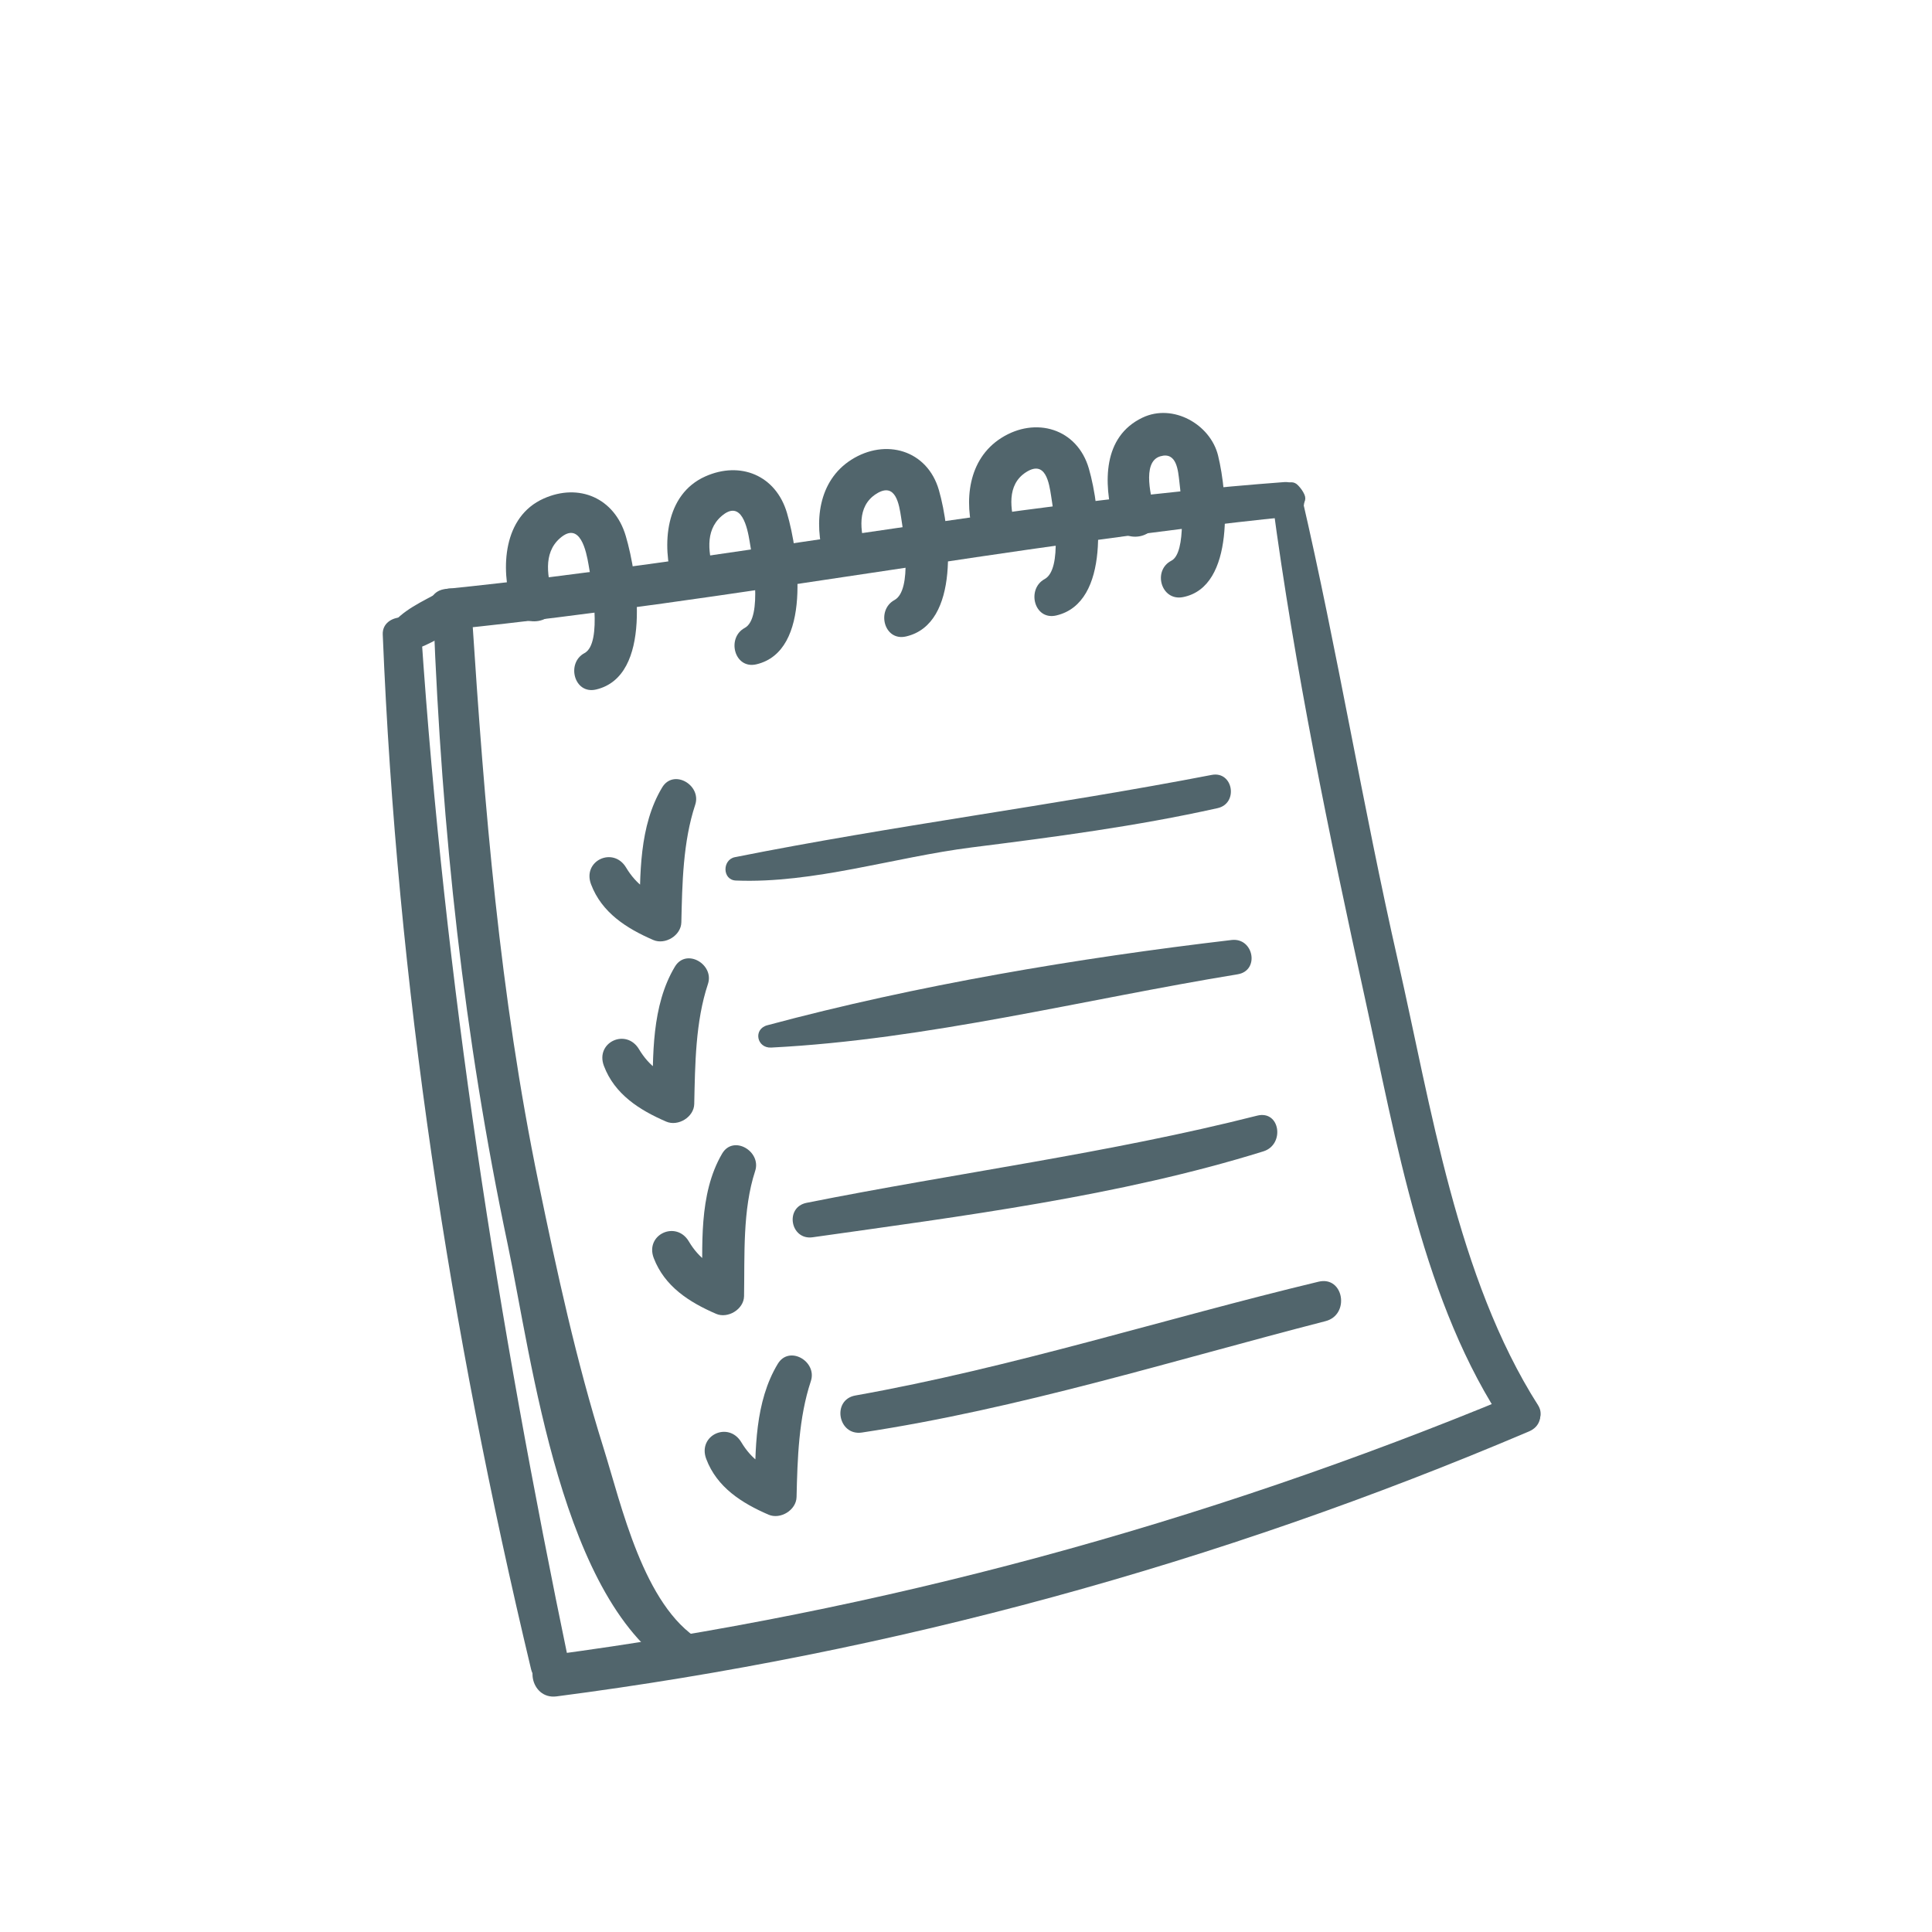
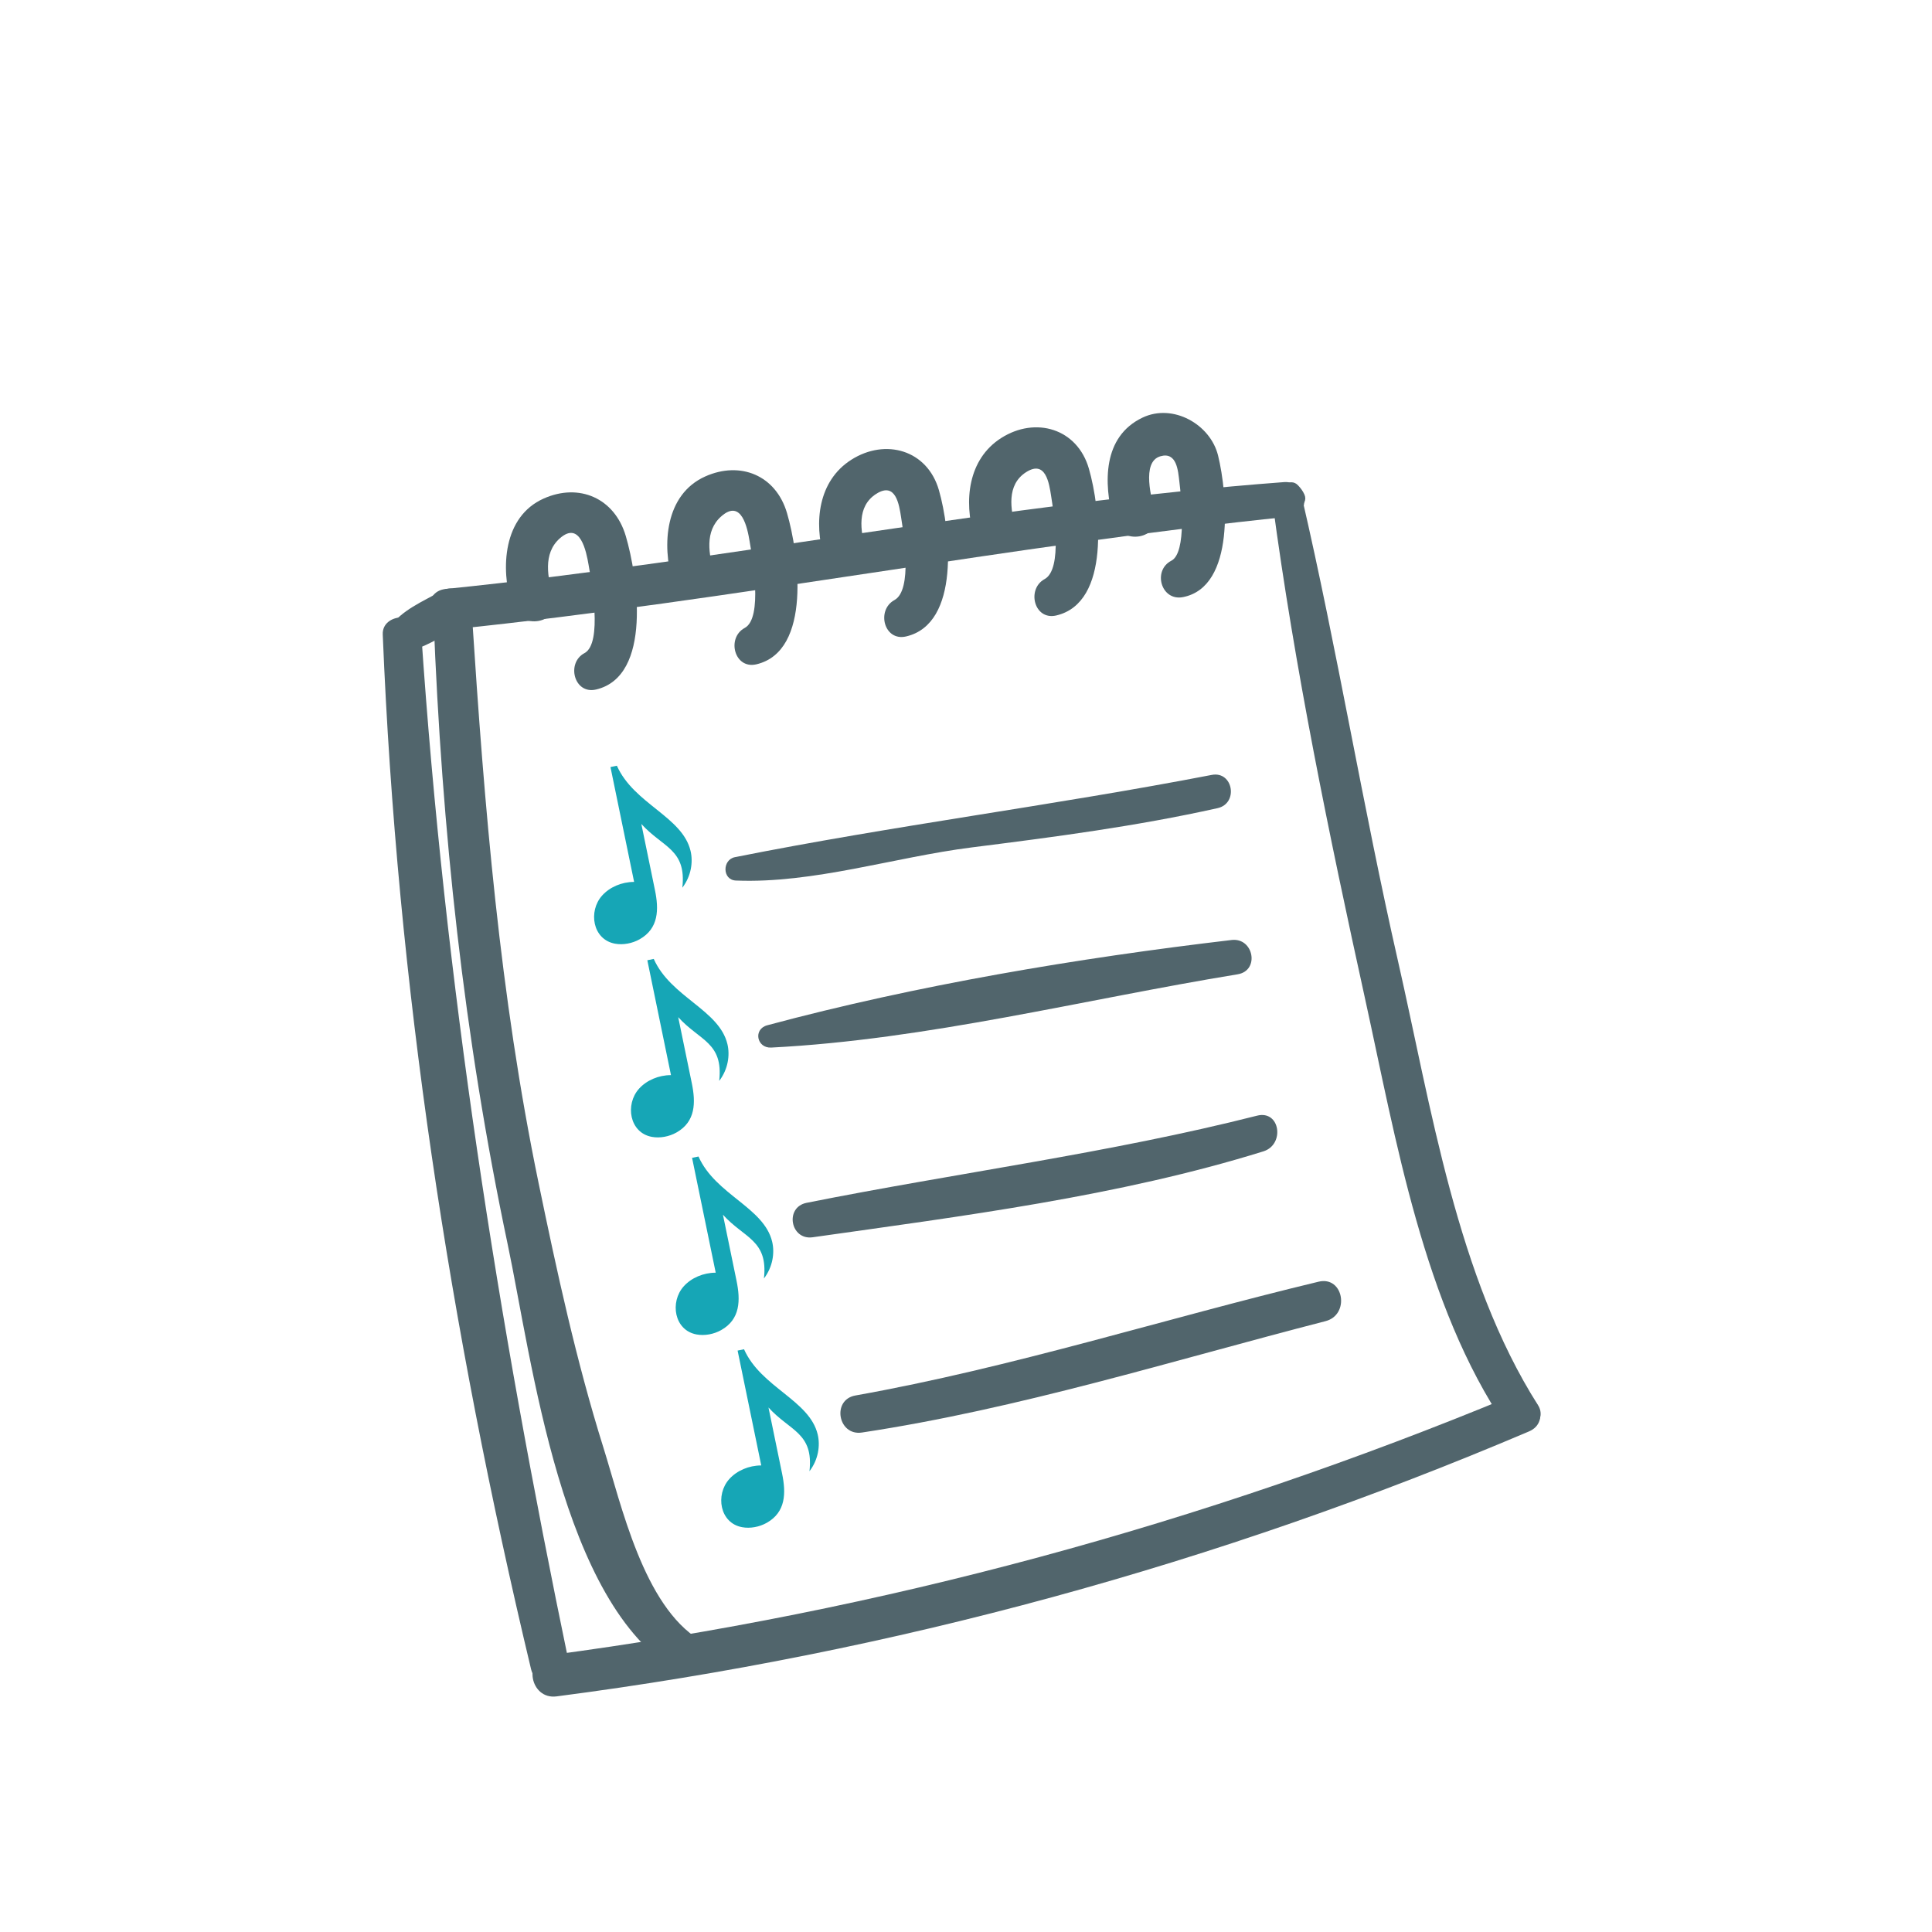
- <svg xmlns="http://www.w3.org/2000/svg" version="1.1" id="Layer_1" x="0px" y="0px" width="400px" height="400px" viewBox="0 0 400 400" enable-background="new 0 0 400 400" xml:space="preserve">
-   <g>
+ <svg xmlns="http://www.w3.org/2000/svg" version="1.1" x="0px" y="0px" width="400px" height="400px" viewBox="0 0 400 400" enable-background="new 0 0 400 400" xml:space="preserve">
+   <g id="Layer_1">
    <g>
-       <path fill="#51656C" d="M265.856,99.815c-58.13,4.348-115.544,16.221-173.539,22.116c-5.448,0.553-3.94,8.916,1.476,8.358    c57.985-5.984,115.34-17.408,173.32-23.343C271.801,106.467,270.439,99.471,265.856,99.815L265.856,99.815z" />
+       <g>
+         <path fill="#51656C" d="M265.856,99.815c-58.13,4.348-115.544,16.221-173.539,22.116c-5.448,0.553-3.94,8.916,1.476,8.358     c57.985-5.984,115.34-17.408,173.32-23.343C271.801,106.467,270.439,99.471,265.856,99.815L265.856,99.815z" />
+       </g>
+     </g>
+     <g>
+       <g>
+         <path fill="#51656C" d="M270.073,102.398c-0.329-0.748-0.775-1.331-1.336-1.925c-1.63-1.731-4.316,0.514-2.822,2.393     c0.337,0.339,0.561,0.733,0.668,1.187C267.367,106.363,271.088,104.722,270.073,102.398L270.073,102.398z" />
+       </g>
+     </g>
+     <g>
+       <g>
+         <path fill="#51656C" d="M263.453,103.914c4.593,34.468,11.714,68.941,19.177,102.901c6.373,28.993,12.088,63.391,29.138,88.444     c2.54,3.735,9.106-0.489,6.672-4.314c-16.795-26.399-22.171-61.97-29.015-92.034c-7.261-31.89-12.519-64.199-19.907-96.064     C268.622,98.983,262.927,99.97,263.453,103.914L263.453,103.914z" />
+       </g>
+     </g>
+     <g>
+       <g>
+         <path fill="#51656C" d="M89.756,127.796c1.716,44.192,6.231,86.584,15.356,129.833c5.032,23.842,11.078,74.646,35.244,88.459     c4.388,2.508,8.973-3.82,4.558-6.513c-11.692-7.131-16.227-27.881-19.997-39.904c-5.615-17.917-9.615-36.373-13.409-54.744     c-8.069-39.066-11.198-77.663-13.788-117.451C97.428,122.964,89.581,123.283,89.756,127.796L89.756,127.796z" />
+       </g>
+     </g>
+     <g>
+       <g>
+         <path fill="#51656C" d="M79.244,131.361c2.95,72.596,13.816,143.517,30.703,214.209c1.18,4.947,8.874,3.67,7.824-1.376     c-14.755-71.006-25.691-140.84-30.563-213.152C86.904,126.534,79.06,126.848,79.244,131.361L79.244,131.361z" />
+       </g>
+     </g>
+     <g>
+       <g>
+         <path fill="#51656C" d="M313.068,288.976c-64.157,26.589-130.547,44.611-199.349,53.727c-5.538,0.733-4.01,9.23,1.501,8.517     c69.535-9.026,136.798-27.397,201.353-54.864C321.429,294.291,317.92,286.966,313.068,288.976L313.068,288.976z" />
+       </g>
+     </g>
+     <g>
+       <g>
+         <path fill="#51656C" d="M244.922,123.626c10.929-2.129,9.201-21.413,7.268-29.307c-1.586-6.468-9.35-10.866-15.656-7.849     c-8.261,3.949-8.046,13.499-6.041,21.223c1.419,5.461,10.108,3.975,8.677-1.526c-0.713-2.733-2.935-10.537,1.072-11.699     c3.426-0.997,3.668,3.057,3.93,5.231c0.421,3.461,1.566,14.735-1.656,16.391C238.58,118.121,240.397,124.509,244.922,123.626     L244.922,123.626z" />
+       </g>
+     </g>
+     <g>
+       <g>
+         <path fill="#51656C" d="M123.416,142.755c11.696-2.752,8.61-23.457,6.139-31.8c-2.314-7.814-9.642-11.021-16.997-7.734     c-8.42,3.765-8.921,14.426-6.638,22.051c1.611,5.375,10.308,3.905,8.677-1.526c-1.227-4.084-2.252-9.151,1.314-12.292     c4.219-3.721,5.485,2.792,5.942,5.45c0.563,3.292,2.984,16.277-0.843,18.317C117.183,137.26,118.858,143.828,123.416,142.755     L123.416,142.755z" />
+       </g>
+     </g>
+     <g>
+       <g>
+         <path fill="#51656C" d="M156.598,137.54c11.574-2.713,8.789-23.009,6.338-31.332c-2.296-7.794-9.642-10.816-16.92-7.565     c-8.328,3.725-9.009,14.172-6.757,21.777c1.596,5.386,10.29,3.909,8.677-1.526c-1.207-4.064-2.12-8.931,1.431-12.023     c4.194-3.655,5.386,2.518,5.832,5.196c0.551,3.311,2.81,15.893-1.007,17.937C150.374,132.054,152.035,138.607,156.598,137.54     L156.598,137.54z" />
+       </g>
+     </g>
+     <g>
+       <g>
+         <path fill="#51656C" d="M187.593,131.77c11.297-2.618,9.176-22.001,6.802-30.279c-2.396-8.348-11.075-10.801-18.144-6.303     c-6.874,4.374-7.772,12.98-5.645,20.261c1.578,5.39,10.273,3.92,8.677-1.526c-1.177-4.015-1.945-9.076,2.132-11.674     c4.039-2.573,4.742,2.209,5.156,4.907c0.516,3.356,2.401,15.02-1.384,17.079C181.389,126.305,183.012,132.832,187.593,131.77     L187.593,131.77z" />
+       </g>
+     </g>
+     <g>
+       <g>
+         <path fill="#51656C" d="M218.687,127.427c11.325-2.643,9.143-22.101,6.757-30.394c-2.404-8.347-11.073-10.856-18.162-6.343     c-6.892,4.393-7.749,13.045-5.615,20.331c1.581,5.391,10.275,3.915,8.677-1.526c-1.18-4.015-1.985-9.131,2.099-11.739     c4.051-2.583,4.767,2.259,5.186,4.962c0.519,3.356,2.443,15.11-1.349,17.174C212.489,121.961,214.107,128.494,218.687,127.427     L218.687,127.427z" />
+       </g>
+     </g>
+     <g>
+       <g>
+         <path fill="#51656C" d="M91.295,122.405c-3.778,2.149-8.074,3.865-10.662,7.505c-1.648,2.324,0.461,5.376,3.169,4.972     c4.062-0.603,7.532-3.042,11.013-5.066C99.336,127.182,95.912,119.772,91.295,122.405L91.295,122.405z" />
+       </g>
+     </g>
+     <g>
+       <g>
+         <path fill="#51656C" d="M152.349,182.305c16.07,0.653,32.835-4.837,48.837-6.857c17.144-2.164,34.004-4.363,50.897-8.128     c4.378-0.972,3.231-7.739-1.212-6.882c-32.84,6.338-65.914,10.492-98.717,17.03C149.519,177.992,149.522,182.185,152.349,182.305     L152.349,182.305z" />
+       </g>
+     </g>
+     <g>
+       <g>
+         <path fill="#51656C" d="M159.67,216.888c32.284-1.645,64.693-9.958,96.568-15.17c4.62-0.753,3.331-7.64-1.252-7.101     c-31.905,3.755-65.086,9.32-96.129,17.653C155.887,213.068,156.68,217.043,159.67,216.888L159.67,216.888z" />
+       </g>
+     </g>
+     <g>
+       <g>
+         <path fill="#51656C" d="M168.257,256.163c30.857-4.368,63.491-8.502,93.316-17.788c4.488-1.401,3.473-8.597-1.302-7.39     c-30.643,7.779-62.301,11.863-93.271,18.046C162.412,249.945,163.637,256.821,168.257,256.163L168.257,256.163z" />
+       </g>
+     </g>
+     <g>
+       <g>
+         <path fill="#51656C" d="M178.454,296.59c32.578-4.922,64.129-14.86,95.974-23.058c5.131-1.316,3.787-9.425-1.442-8.168     c-32.039,7.694-63.396,17.768-95.884,23.557C172.152,289.803,173.498,297.338,178.454,296.59L178.454,296.59z" />
+       </g>
+     </g>
+     <g display="none">
+       <g display="inline">
+         <path fill="#51656C" d="M122.369,183.083c2.219,5.879,7.353,9.136,12.889,11.534c2.453,1.062,5.747-0.932,5.807-3.651     c0.182-8.028,0.329-16.66,2.872-24.35c1.341-4.059-4.483-7.51-6.842-3.586c-4.782,7.954-4.618,18.122-4.643,27.118     c1.935-1.217,3.872-2.434,5.807-3.65c-3.81-1.561-6.515-3.341-8.625-6.867C126.982,175.194,120.524,178.191,122.369,183.083     L122.369,183.083z" />
+       </g>
+     </g>
+     <g display="none">
+       <g display="inline">
+         <path fill="#51656C" d="M125.035,220.688c2.226,5.884,7.353,9.13,12.893,11.529c2.451,1.062,5.747-0.928,5.807-3.645     c0.177-8.158,0.239-17.034,2.838-24.849c1.349-4.059-4.491-7.51-6.842-3.586c-4.842,8.074-4.588,18.496-4.607,27.616     c1.935-1.216,3.872-2.428,5.807-3.645c-3.815-1.566-6.518-3.341-8.629-6.872C129.647,212.799,123.185,215.796,125.035,220.688     L125.035,220.688z" />
+       </g>
+     </g>
+     <g display="none">
+       <g display="inline">
+         <path fill="#51656C" d="M135.357,260.487c2.269,5.889,7.323,9.101,12.891,11.524c2.438,1.058,5.752-0.932,5.8-3.645     c0.152-8.413-0.344-17.847,2.304-25.936c1.324-4.049-4.52-7.545-6.842-3.586c-4.93,8.408-4.074,19.304-4.064,28.703     c1.932-1.212,3.867-2.429,5.799-3.645c-3.8-1.566-6.53-3.331-8.622-6.867C139.992,252.588,133.477,255.61,135.357,260.487     L135.357,260.487z" />
+       </g>
+     </g>
+     <g display="none">
+       <g display="inline">
+         <path fill="#51656C" d="M146.22,302.061c2.219,5.885,7.356,9.136,12.891,11.534c2.453,1.062,5.747-0.932,5.809-3.65     c0.182-7.939,0.437-16.402,2.96-24.001c1.349-4.064-4.473-7.495-6.841-3.586c-4.753,7.849-4.708,17.867-4.735,26.769     c1.937-1.217,3.875-2.434,5.81-3.65c-3.81-1.561-6.515-3.341-8.627-6.867C150.831,294.172,144.376,297.169,146.22,302.061     L146.22,302.061z" />
+       </g>
    </g>
  </g>
-   <g>
-     <g>
-       <path fill="#51656C" d="M270.073,102.398c-0.329-0.748-0.775-1.331-1.336-1.925c-1.63-1.731-4.316,0.514-2.822,2.393    c0.337,0.339,0.561,0.733,0.668,1.187C267.367,106.363,271.088,104.722,270.073,102.398L270.073,102.398z" />
-     </g>
-   </g>
-   <g>
-     <g>
-       <path fill="#51656C" d="M263.453,103.914c4.593,34.468,11.714,68.941,19.177,102.901c6.373,28.993,12.088,63.391,29.138,88.444    c2.54,3.735,9.106-0.489,6.672-4.314c-16.795-26.399-22.171-61.97-29.015-92.034c-7.261-31.89-12.519-64.199-19.907-96.064    C268.622,98.983,262.927,99.97,263.453,103.914L263.453,103.914z" />
-     </g>
-   </g>
-   <g>
-     <g>
-       <path fill="#51656C" d="M89.756,127.796c1.716,44.192,6.231,86.584,15.356,129.833c5.032,23.842,11.078,74.646,35.244,88.459    c4.388,2.508,8.973-3.82,4.558-6.513c-11.692-7.131-16.227-27.881-19.997-39.904c-5.615-17.917-9.615-36.373-13.409-54.744    c-8.069-39.066-11.198-77.663-13.788-117.451C97.428,122.964,89.581,123.283,89.756,127.796L89.756,127.796z" />
-     </g>
-   </g>
-   <g>
-     <g>
-       <path fill="#51656C" d="M79.244,131.361c2.95,72.596,13.816,143.517,30.703,214.209c1.18,4.947,8.874,3.67,7.824-1.376    c-14.755-71.006-25.691-140.84-30.563-213.152C86.904,126.534,79.06,126.848,79.244,131.361L79.244,131.361z" />
-     </g>
-   </g>
-   <g>
-     <g>
-       <path fill="#51656C" d="M313.068,288.976c-64.157,26.589-130.547,44.611-199.349,53.727c-5.538,0.733-4.01,9.23,1.501,8.517    c69.535-9.026,136.798-27.397,201.353-54.864C321.429,294.291,317.92,286.966,313.068,288.976L313.068,288.976z" />
-     </g>
-   </g>
-   <g>
-     <g>
-       <path fill="#51656C" d="M244.922,123.626c10.929-2.129,9.201-21.413,7.268-29.307c-1.586-6.468-9.35-10.866-15.656-7.849    c-8.261,3.949-8.046,13.499-6.041,21.223c1.419,5.461,10.108,3.975,8.677-1.526c-0.713-2.733-2.935-10.537,1.072-11.699    c3.426-0.997,3.668,3.057,3.93,5.231c0.421,3.461,1.566,14.735-1.656,16.391C238.58,118.121,240.397,124.509,244.922,123.626    L244.922,123.626z" />
-     </g>
-   </g>
-   <g>
-     <g>
-       <path fill="#51656C" d="M123.416,142.755c11.696-2.752,8.61-23.457,6.139-31.8c-2.314-7.814-9.642-11.021-16.997-7.734    c-8.42,3.765-8.921,14.426-6.638,22.051c1.611,5.375,10.308,3.905,8.677-1.526c-1.227-4.084-2.252-9.151,1.314-12.292    c4.219-3.721,5.485,2.792,5.942,5.45c0.563,3.292,2.984,16.277-0.843,18.317C117.183,137.26,118.858,143.828,123.416,142.755    L123.416,142.755z" />
-     </g>
-   </g>
-   <g>
-     <g>
-       <path fill="#51656C" d="M156.598,137.54c11.574-2.713,8.789-23.009,6.338-31.332c-2.296-7.794-9.642-10.816-16.92-7.565    c-8.328,3.725-9.009,14.172-6.757,21.777c1.596,5.386,10.29,3.909,8.677-1.526c-1.207-4.064-2.12-8.931,1.431-12.023    c4.194-3.655,5.386,2.518,5.832,5.196c0.551,3.311,2.81,15.893-1.007,17.937C150.374,132.054,152.035,138.607,156.598,137.54    L156.598,137.54z" />
-     </g>
-   </g>
-   <g>
-     <g>
-       <path fill="#51656C" d="M187.593,131.77c11.297-2.618,9.176-22.001,6.802-30.279c-2.396-8.348-11.075-10.801-18.144-6.303    c-6.874,4.374-7.772,12.98-5.645,20.261c1.578,5.39,10.273,3.92,8.677-1.526c-1.177-4.015-1.945-9.076,2.132-11.674    c4.039-2.573,4.742,2.209,5.156,4.907c0.516,3.356,2.401,15.02-1.384,17.079C181.389,126.305,183.012,132.832,187.593,131.77    L187.593,131.77z" />
-     </g>
-   </g>
-   <g>
-     <g>
-       <path fill="#51656C" d="M218.687,127.427c11.325-2.643,9.143-22.101,6.757-30.394c-2.404-8.347-11.073-10.856-18.162-6.343    c-6.892,4.393-7.749,13.045-5.615,20.331c1.581,5.391,10.275,3.915,8.677-1.526c-1.18-4.015-1.985-9.131,2.099-11.739    c4.051-2.583,4.767,2.259,5.186,4.962c0.519,3.356,2.443,15.11-1.349,17.174C212.489,121.961,214.107,128.494,218.687,127.427    L218.687,127.427z" />
-     </g>
-   </g>
-   <g>
-     <g>
-       <path fill="#51656C" d="M91.295,122.405c-3.778,2.149-8.074,3.865-10.662,7.505c-1.648,2.324,0.461,5.376,3.169,4.972    c4.062-0.603,7.532-3.042,11.013-5.066C99.336,127.182,95.912,119.772,91.295,122.405L91.295,122.405z" />
-     </g>
-   </g>
-   <g>
-     <g>
-       <path fill="#51656C" d="M152.349,182.305c16.07,0.653,32.835-4.837,48.837-6.857c17.144-2.164,34.004-4.363,50.897-8.128    c4.378-0.972,3.231-7.739-1.212-6.882c-32.84,6.338-65.914,10.492-98.717,17.03C149.519,177.992,149.522,182.185,152.349,182.305    L152.349,182.305z" />
-     </g>
-   </g>
-   <g>
-     <g>
-       <path fill="#51656C" d="M159.67,216.888c32.284-1.645,64.693-9.958,96.568-15.17c4.62-0.753,3.331-7.64-1.252-7.101    c-31.905,3.755-65.086,9.32-96.129,17.653C155.887,213.068,156.68,217.043,159.67,216.888L159.67,216.888z" />
-     </g>
-   </g>
-   <g>
-     <g>
-       <path fill="#51656C" d="M168.257,256.163c30.857-4.368,63.491-8.502,93.316-17.788c4.488-1.401,3.473-8.597-1.302-7.39    c-30.643,7.779-62.301,11.863-93.271,18.046C162.412,249.945,163.637,256.821,168.257,256.163L168.257,256.163z" />
-     </g>
-   </g>
-   <g>
-     <g>
-       <path fill="#51656C" d="M178.454,296.59c32.578-4.922,64.129-14.86,95.974-23.058c5.131-1.316,3.787-9.425-1.442-8.168    c-32.039,7.694-63.396,17.768-95.884,23.557C172.152,289.803,173.498,297.338,178.454,296.59L178.454,296.59z" />
-     </g>
-   </g>
-   <g>
-     <g>
-       <path fill="#51656C" d="M122.369,183.083c2.219,5.879,7.353,9.136,12.889,11.534c2.453,1.062,5.747-0.932,5.807-3.651    c0.182-8.028,0.329-16.66,2.872-24.35c1.341-4.059-4.483-7.51-6.842-3.586c-4.782,7.954-4.618,18.122-4.643,27.118    c1.935-1.217,3.872-2.434,5.807-3.65c-3.81-1.561-6.515-3.341-8.625-6.867C126.982,175.194,120.524,178.191,122.369,183.083    L122.369,183.083z" />
-     </g>
-   </g>
-   <g>
-     <g>
-       <path fill="#51656C" d="M125.035,220.688c2.226,5.884,7.353,9.13,12.893,11.529c2.451,1.062,5.747-0.928,5.807-3.645    c0.177-8.158,0.239-17.034,2.838-24.849c1.349-4.059-4.491-7.51-6.842-3.586c-4.842,8.074-4.588,18.496-4.607,27.616    c1.935-1.216,3.872-2.428,5.807-3.645c-3.815-1.566-6.518-3.341-8.629-6.872C129.647,212.799,123.185,215.796,125.035,220.688    L125.035,220.688z" />
-     </g>
-   </g>
-   <g>
-     <g>
-       <path fill="#51656C" d="M135.357,260.487c2.269,5.889,7.323,9.101,12.891,11.524c2.438,1.058,5.752-0.932,5.8-3.645    c0.152-8.413-0.344-17.847,2.304-25.936c1.324-4.049-4.52-7.545-6.842-3.586c-4.93,8.408-4.074,19.304-4.064,28.703    c1.932-1.212,3.867-2.429,5.799-3.645c-3.8-1.566-6.53-3.331-8.622-6.867C139.992,252.588,133.477,255.61,135.357,260.487    L135.357,260.487z" />
-     </g>
-   </g>
-   <g>
-     <g>
-       <path fill="#51656C" d="M146.22,302.061c2.219,5.885,7.356,9.136,12.891,11.534c2.453,1.062,5.747-0.932,5.809-3.65    c0.182-7.939,0.437-16.402,2.96-24.001c1.349-4.064-4.473-7.495-6.841-3.586c-4.753,7.849-4.708,17.867-4.735,26.769    c1.937-1.217,3.875-2.434,5.81-3.65c-3.81-1.561-6.515-3.341-8.627-6.867C150.831,294.172,144.376,297.169,146.22,302.061    L146.22,302.061z" />
+   <g id="Layer_2">
+     <g id="Layer_3">
+       <path fill-rule="evenodd" clip-rule="evenodd" fill="#16A6B6" d="M132.783,170.591l2.821,13.702    c0.816,3.966,0.8,7.935-3.182,10.177c-1.521,0.856-3.407,1.216-5.089,0.908c-4.663-0.852-5.581-6.735-2.664-9.972    c1.572-1.745,4.049-2.814,6.617-2.816l-4.895-23.78l1.329-0.274c3.526,7.921,13.563,10.529,15.254,17.641    c0.55,2.315,0.124,5.224-1.703,7.612C142.153,175.801,137.238,175.513,132.783,170.591L132.783,170.591z" />
+       <path fill-rule="evenodd" clip-rule="evenodd" fill="#16A6B6" d="M140.416,210.592l2.821,13.702    c0.816,3.966,0.8,7.935-3.182,10.177c-1.521,0.856-3.407,1.216-5.089,0.908c-4.663-0.852-5.581-6.735-2.664-9.972    c1.572-1.745,4.049-2.814,6.617-2.816l-4.895-23.78l1.329-0.274c3.526,7.921,13.563,10.529,15.254,17.641    c0.55,2.315,0.124,5.224-1.703,7.612C149.785,215.802,144.87,215.515,140.416,210.592L140.416,210.592z" />
+       <path fill-rule="evenodd" clip-rule="evenodd" fill="#16A6B6" d="M149.678,251.499l2.821,13.702    c0.816,3.966,0.8,7.935-3.182,10.177c-1.521,0.856-3.407,1.216-5.089,0.908c-4.663-0.852-5.581-6.735-2.664-9.972    c1.572-1.745,4.049-2.814,6.617-2.816l-4.895-23.78l1.329-0.274c3.526,7.921,13.563,10.529,15.254,17.641    c0.55,2.315,0.124,5.224-1.703,7.612C159.047,256.709,154.132,256.421,149.678,251.499L149.678,251.499z" />
+       <path fill-rule="evenodd" clip-rule="evenodd" fill="#16A6B6" d="M159.106,291.405l2.821,13.702    c0.816,3.966,0.8,7.935-3.182,10.177c-1.521,0.856-3.407,1.216-5.089,0.908c-4.663-0.852-5.581-6.735-2.664-9.972    c1.572-1.745,4.049-2.814,6.617-2.816l-4.895-23.78l1.329-0.274c3.526,7.921,13.563,10.529,15.254,17.641    c0.55,2.315,0.124,5.224-1.703,7.612C168.476,296.615,163.561,296.328,159.106,291.405L159.106,291.405z" />
    </g>
  </g>
</svg>
